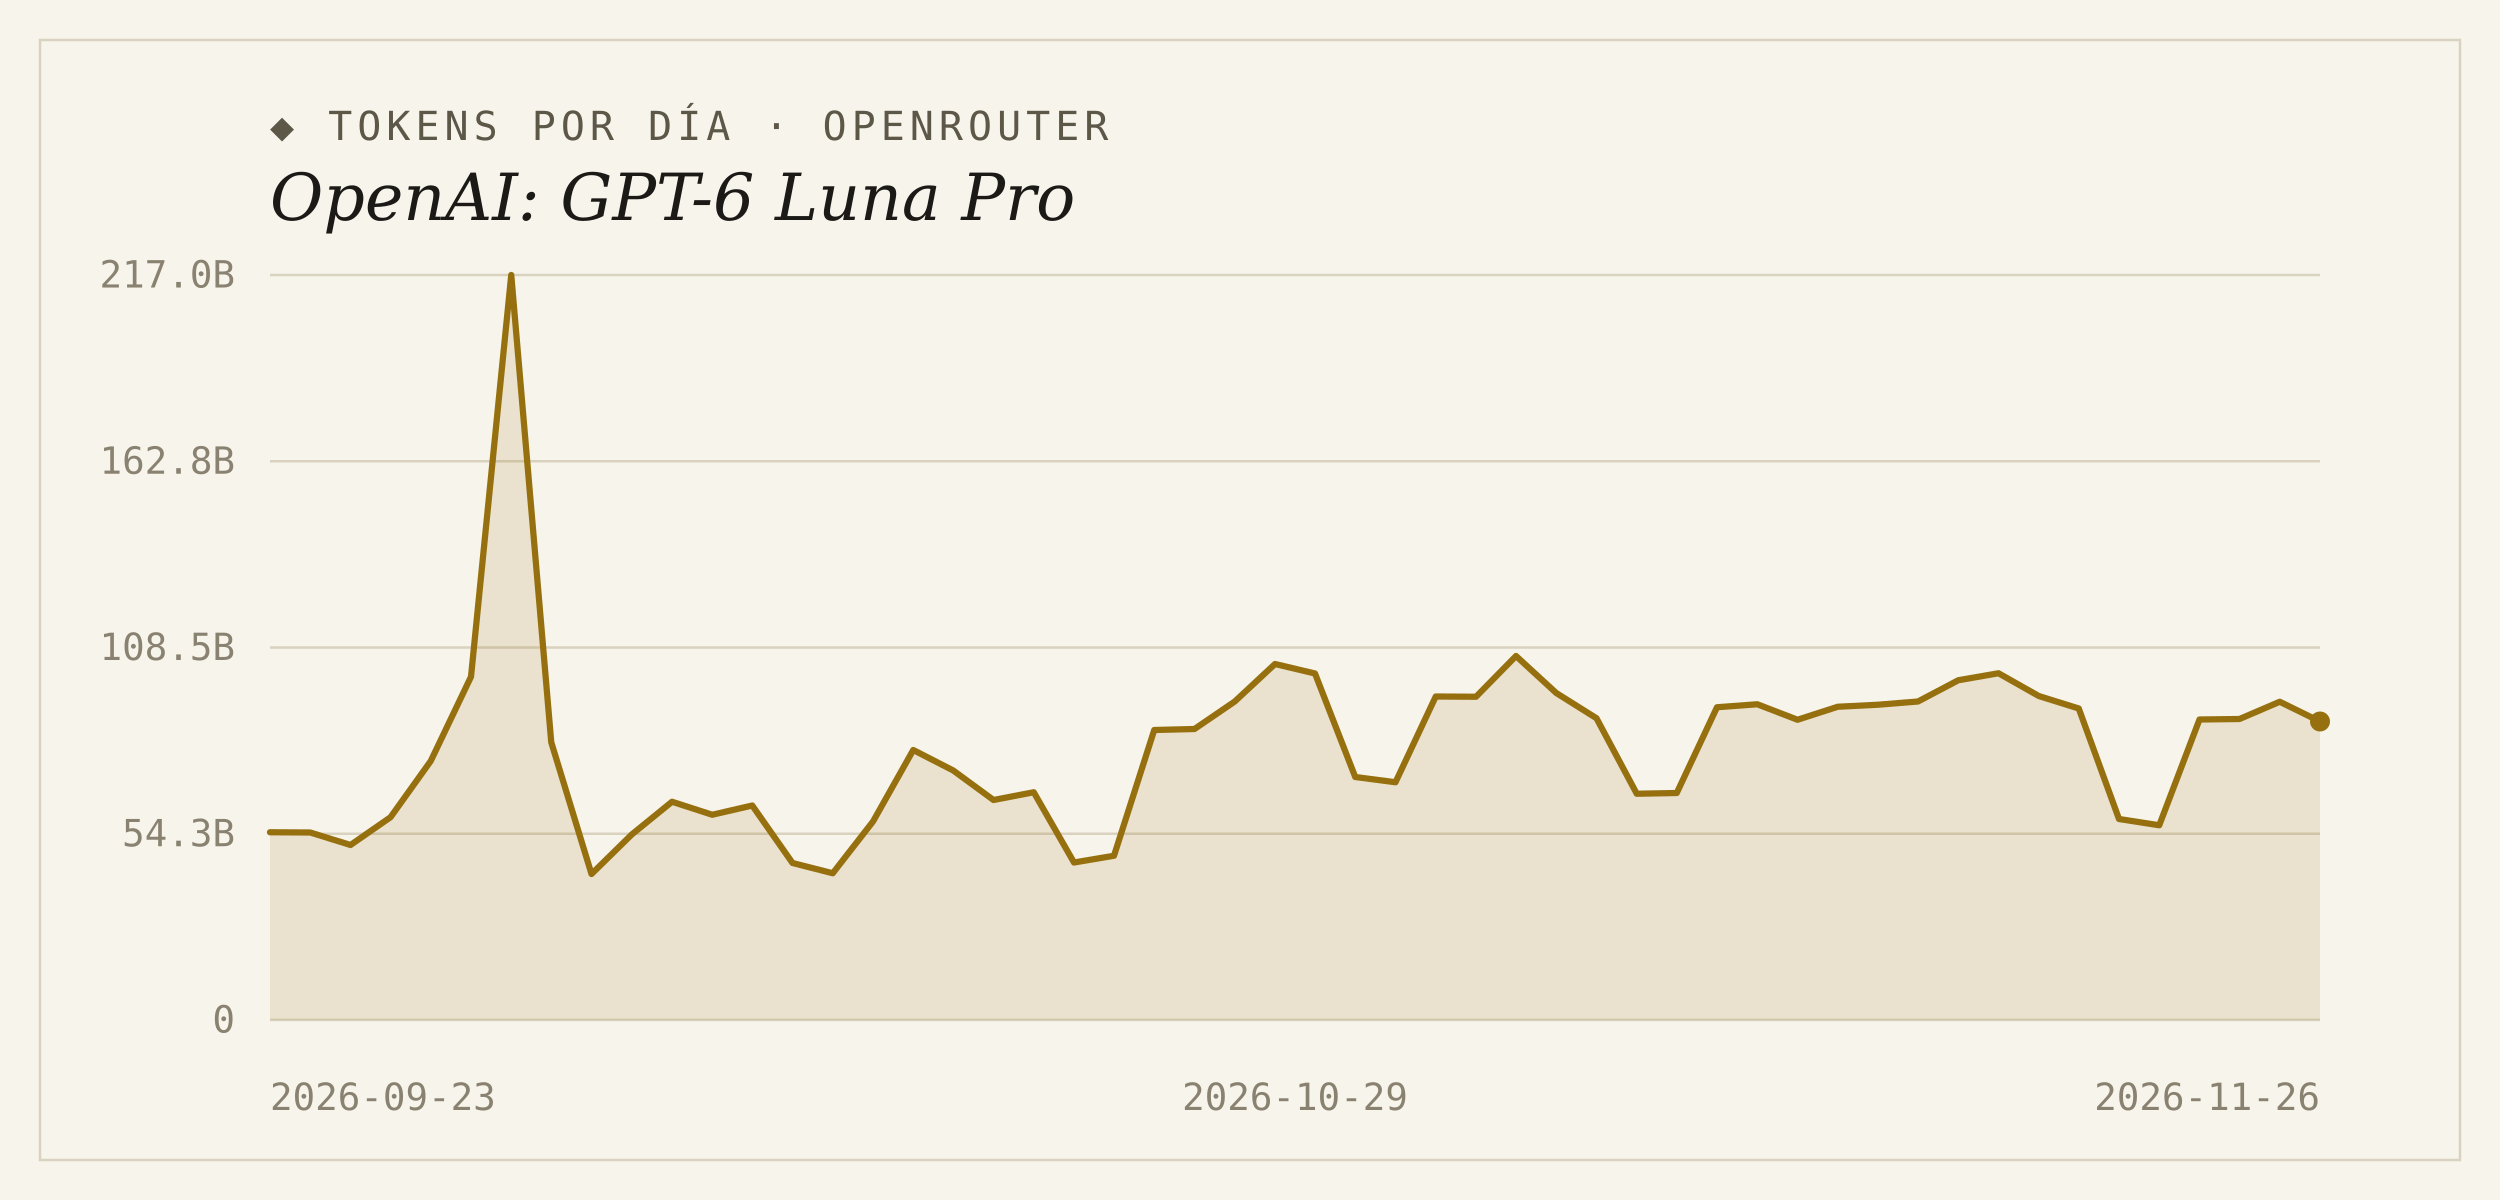
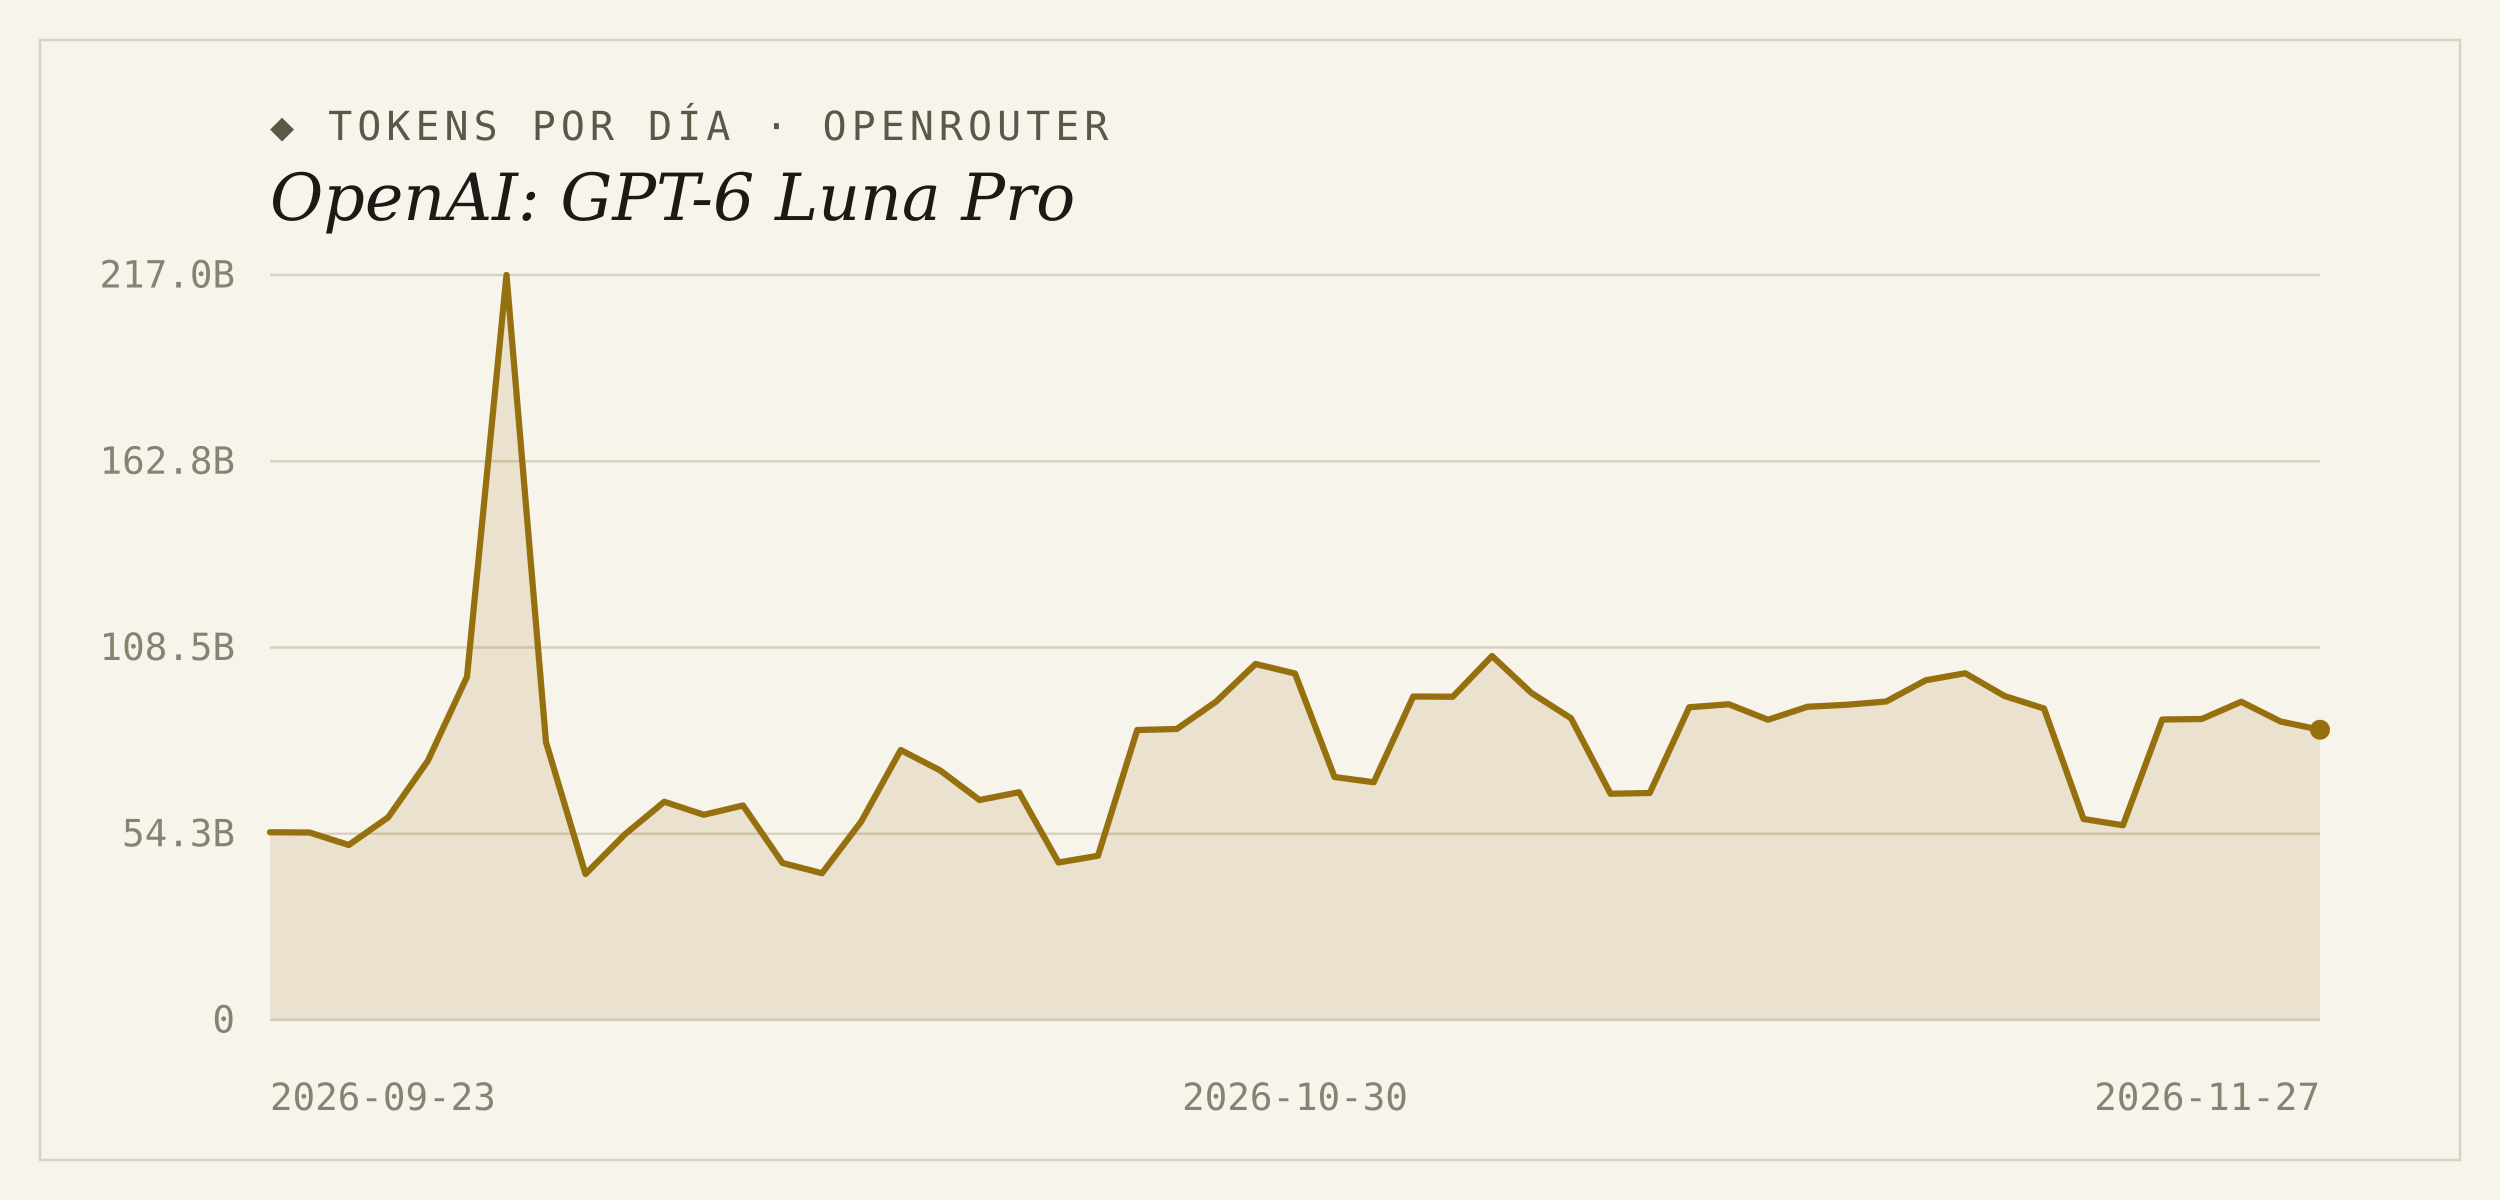
<svg xmlns="http://www.w3.org/2000/svg" width="1000" height="480" viewBox="0 0 1000 480">
  <rect width="1000" height="480" fill="#f7f4ec" />
  <rect x="16" y="16" width="968" height="448" fill="none" stroke="#d9d2bf" stroke-width="1" />
  <text x="108" y="56" font-family="'DejaVu Sans Mono', Consolas, monospace" font-size="16" letter-spacing="2" fill="#5d5748">◆ TOKENS POR DÍA · OPENROUTER</text>
  <text x="108" y="88" font-family="Georgia, 'DejaVu Serif', serif" font-size="26" font-style="italic" fill="#1c1a16">OpenAI: GPT-6 Luna Pro</text>
  <line x1="108" y1="408.0" x2="928" y2="408.0" stroke="#d9d2bf" stroke-width="1" />
  <text x="94" y="413" text-anchor="end" font-family="'DejaVu Sans Mono', Consolas, monospace" font-size="15" fill="#8a8271">0</text>
  <line x1="108" y1="333.5" x2="928" y2="333.5" stroke="#d9d2bf" stroke-width="1" />
  <text x="94" y="338.5" text-anchor="end" font-family="'DejaVu Sans Mono', Consolas, monospace" font-size="15" fill="#8a8271">54.3B</text>
  <line x1="108" y1="259.0" x2="928" y2="259.0" stroke="#d9d2bf" stroke-width="1" />
  <text x="94" y="264" text-anchor="end" font-family="'DejaVu Sans Mono', Consolas, monospace" font-size="15" fill="#8a8271">108.5B</text>
  <line x1="108" y1="184.5" x2="928" y2="184.5" stroke="#d9d2bf" stroke-width="1" />
  <text x="94" y="189.5" text-anchor="end" font-family="'DejaVu Sans Mono', Consolas, monospace" font-size="15" fill="#8a8271">162.8B</text>
  <line x1="108" y1="110.0" x2="928" y2="110.0" stroke="#d9d2bf" stroke-width="1" />
  <text x="94" y="115" text-anchor="end" font-family="'DejaVu Sans Mono', Consolas, monospace" font-size="15" fill="#8a8271">217.0B</text>
-   <path d="M 108,408.0 L 108.0,332.9 L 124.1,333.0 L 140.2,338.0 L 156.2,326.9 L 172.3,304.4 L 188.4,270.7 L 204.5,110.0 L 220.5,296.9 L 236.6,349.6 L 252.7,333.8 L 268.8,320.7 L 284.9,325.9 L 300.9,322.2 L 317.0,345.2 L 333.1,349.3 L 349.2,328.6 L 365.3,300.0 L 381.3,308.2 L 397.4,320.0 L 413.5,316.9 L 429.6,345.0 L 445.6,342.3 L 461.7,292.0 L 477.8,291.6 L 493.9,280.6 L 510.0,265.6 L 526.0,269.4 L 542.1,310.8 L 558.2,312.9 L 574.3,278.6 L 590.4,278.7 L 606.4,262.4 L 622.5,277.2 L 638.6,287.3 L 654.7,317.5 L 670.7,317.2 L 686.8,282.9 L 702.9,281.7 L 719.0,287.9 L 735.1,282.7 L 751.1,281.9 L 767.2,280.6 L 783.3,272.1 L 799.4,269.3 L 815.5,278.4 L 831.5,283.4 L 847.6,327.6 L 863.7,330.1 L 879.8,287.8 L 895.8,287.6 L 911.9,280.7 L 928.0,288.6 L 928.0,408.0 Z" fill="#96700f" fill-opacity="0.14" />
-   <polyline points="108.0,332.9 124.1,333.0 140.2,338.0 156.2,326.9 172.3,304.4 188.4,270.7 204.5,110.0 220.5,296.9 236.6,349.6 252.7,333.8 268.8,320.7 284.9,325.9 300.9,322.2 317.0,345.2 333.1,349.3 349.2,328.6 365.3,300.0 381.3,308.2 397.4,320.0 413.5,316.9 429.6,345.0 445.6,342.3 461.7,292.0 477.8,291.6 493.9,280.6 510.0,265.6 526.0,269.4 542.1,310.8 558.2,312.9 574.3,278.6 590.4,278.7 606.4,262.4 622.5,277.2 638.6,287.3 654.7,317.5 670.7,317.2 686.8,282.9 702.9,281.7 719.0,287.9 735.1,282.7 751.1,281.9 767.2,280.6 783.3,272.1 799.4,269.3 815.5,278.4 831.5,283.4 847.6,327.6 863.7,330.1 879.8,287.8 895.8,287.6 911.9,280.7 928.0,288.6" fill="none" stroke="#96700f" stroke-width="2.5" stroke-linejoin="round" stroke-linecap="round" />
-   <circle cx="928.0" cy="288.6" r="4" fill="#96700f" />
+   <path d="M 108,408.0 L 108.0,332.9 L 123.8,333.0 L 139.5,338.0 L 155.3,326.9 L 171.1,304.4 L 186.8,270.7 L 202.6,110.0 L 218.4,296.9 L 234.2,349.6 L 249.9,333.8 L 265.7,320.7 L 281.5,325.9 L 297.2,322.2 L 313.0,345.2 L 328.8,349.3 L 344.5,328.6 L 360.3,300.0 L 376.1,308.2 L 391.8,320.0 L 407.6,316.9 L 423.4,345.0 L 439.2,342.3 L 454.9,292.0 L 470.7,291.6 L 486.5,280.6 L 502.2,265.6 L 518.0,269.4 L 533.8,310.8 L 549.5,312.9 L 565.3,278.6 L 581.1,278.7 L 596.8,262.4 L 612.6,277.2 L 628.4,287.3 L 644.2,317.5 L 659.9,317.2 L 675.7,282.9 L 691.5,281.7 L 707.2,287.9 L 723.0,282.7 L 738.8,281.9 L 754.5,280.6 L 770.3,272.1 L 786.1,269.3 L 801.8,278.4 L 817.6,283.4 L 833.4,327.6 L 849.2,330.1 L 864.9,287.8 L 880.7,287.6 L 896.5,280.7 L 912.2,288.6 L 928.0,291.9 L 928.0,408.0 Z" fill="#96700f" fill-opacity="0.14" />
+   <polyline points="108.0,332.9 123.8,333.0 139.5,338.0 155.3,326.9 171.1,304.4 186.8,270.7 202.6,110.0 218.4,296.9 234.2,349.6 249.9,333.8 265.7,320.7 281.5,325.9 297.2,322.2 313.0,345.2 328.8,349.3 344.5,328.6 360.3,300.0 376.1,308.2 391.8,320.0 407.6,316.9 423.4,345.0 439.2,342.3 454.9,292.0 470.7,291.6 486.5,280.6 502.2,265.6 518.0,269.4 533.8,310.8 549.5,312.9 565.3,278.6 581.1,278.7 596.8,262.4 612.6,277.2 628.4,287.3 644.2,317.5 659.9,317.2 675.7,282.9 691.5,281.7 707.2,287.9 723.0,282.7 738.8,281.9 754.5,280.6 770.3,272.1 786.1,269.3 801.8,278.4 817.6,283.4 833.4,327.6 849.2,330.1 864.9,287.8 880.7,287.6 896.5,280.7 912.2,288.6 928.0,291.9" fill="none" stroke="#96700f" stroke-width="2.5" stroke-linejoin="round" stroke-linecap="round" />
+   <circle cx="928.0" cy="291.9" r="4" fill="#96700f" />
  <text x="108" y="444" text-anchor="start" font-family="'DejaVu Sans Mono', Consolas, monospace" font-size="15" fill="#8a8271">2026-09-23</text>
-   <text x="518" y="444" text-anchor="middle" font-family="'DejaVu Sans Mono', Consolas, monospace" font-size="15" fill="#8a8271">2026-10-29</text>
-   <text x="928" y="444" text-anchor="end" font-family="'DejaVu Sans Mono', Consolas, monospace" font-size="15" fill="#8a8271">2026-11-26</text>
+   <text x="518" y="444" text-anchor="middle" font-family="'DejaVu Sans Mono', Consolas, monospace" font-size="15" fill="#8a8271">2026-10-30</text>
+   <text x="928" y="444" text-anchor="end" font-family="'DejaVu Sans Mono', Consolas, monospace" font-size="15" fill="#8a8271">2026-11-27</text>
</svg>
